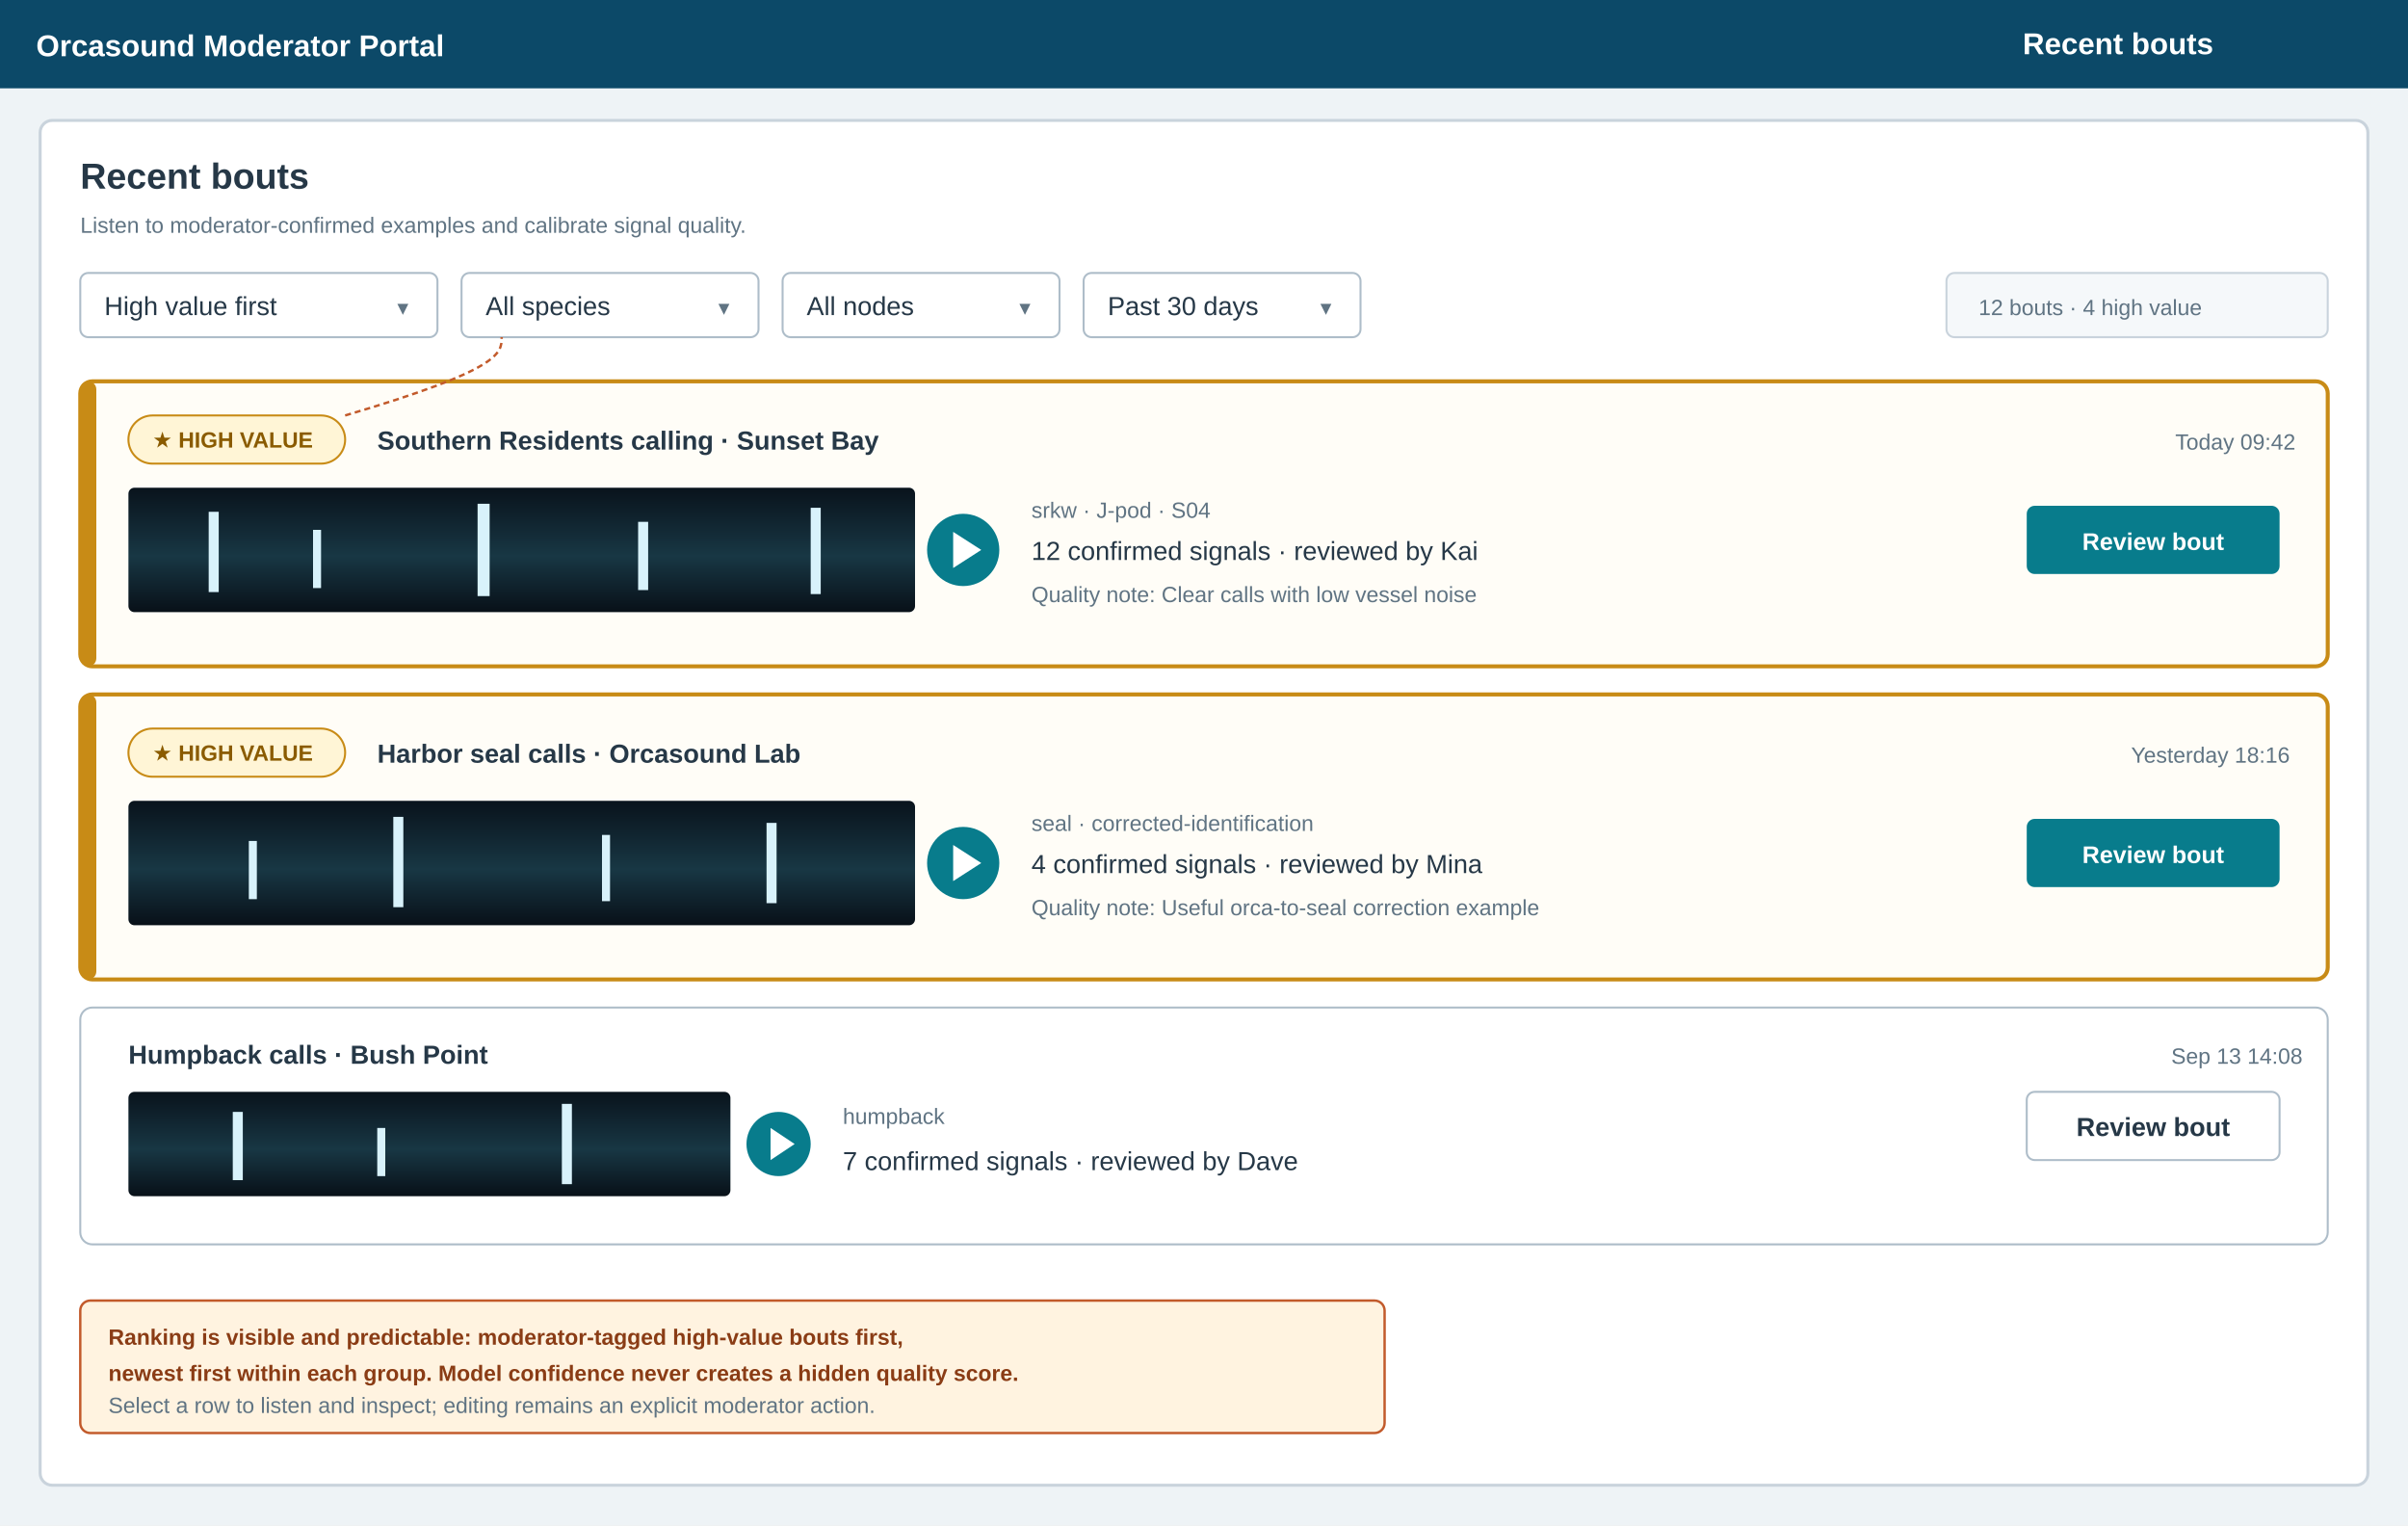
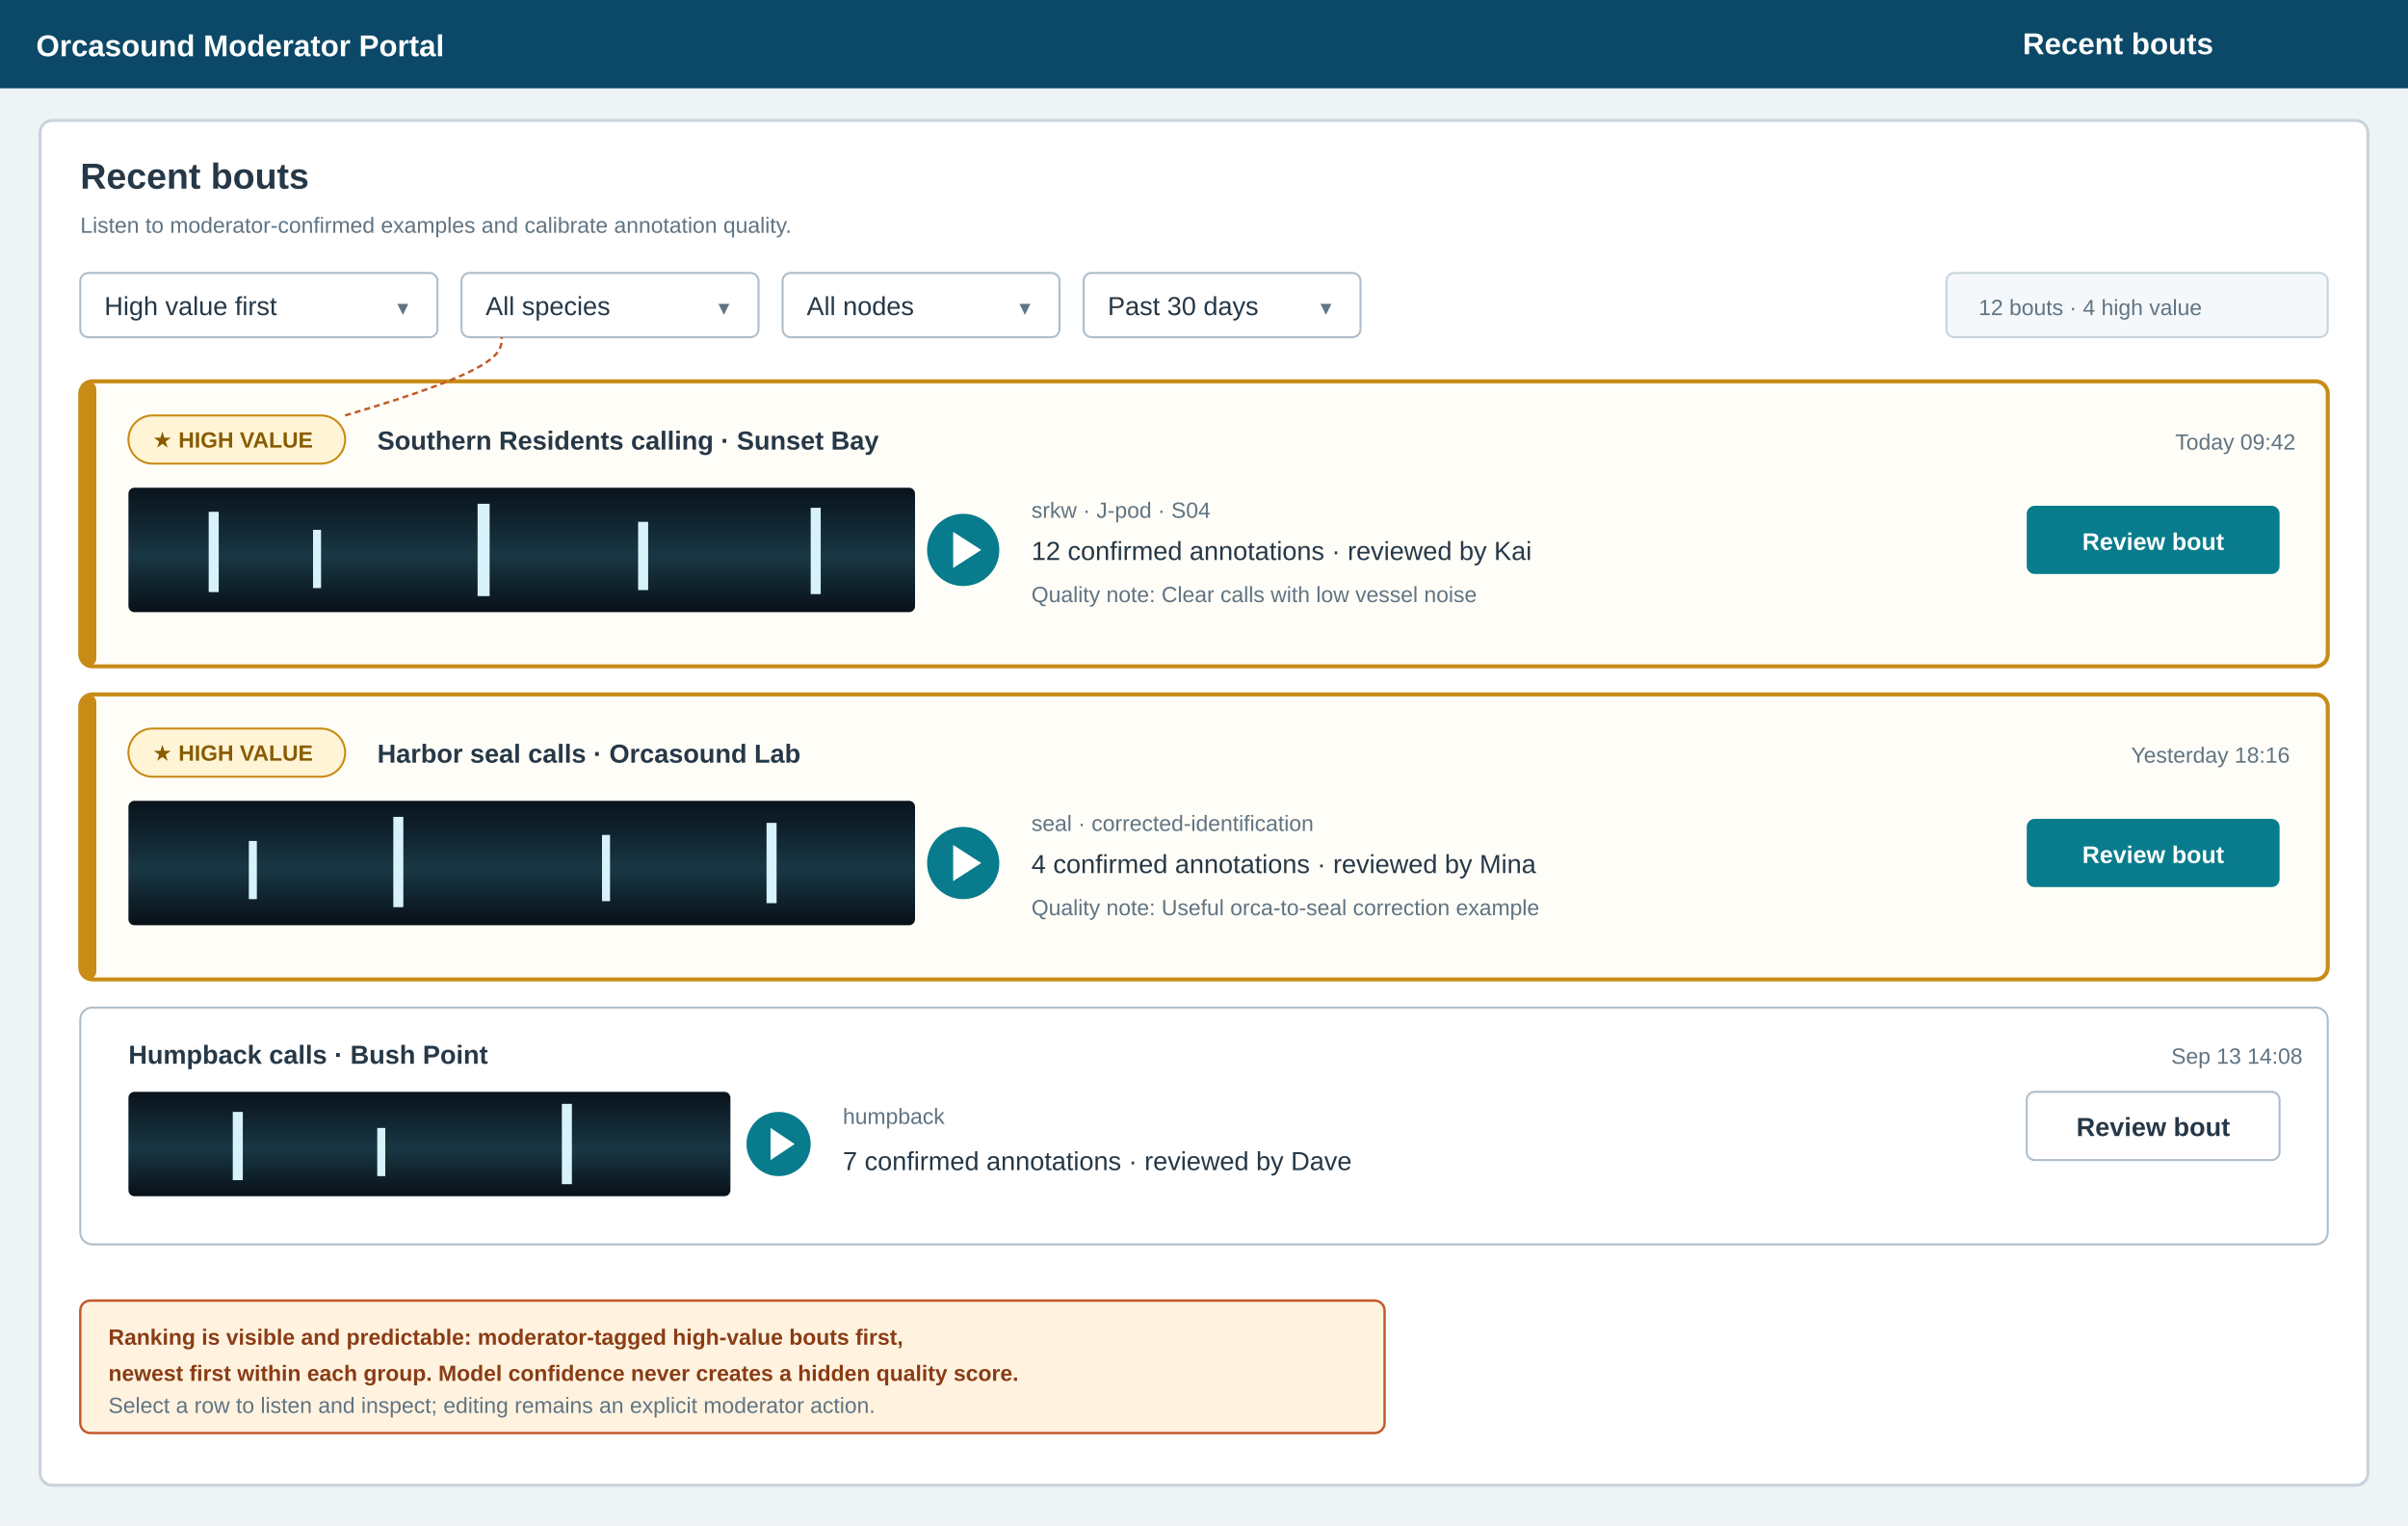
<svg xmlns="http://www.w3.org/2000/svg" width="1200" height="760" viewBox="0 0 1200 760" font-family="Segoe UI, Arial, sans-serif">
  <defs>
    <style>
      .panel{fill:#fff;stroke:#c9d3dc;stroke-width:1.5}.navy{fill:#0c4968}.title{fill:#fff;font-size:15px;font-weight:700}.heading{fill:#263847;font-size:18px;font-weight:700}.label{fill:#263847;font-size:13px}.small{fill:#607483;font-size:11px}.tiny{fill:#718493;font-size:10px}.outline{fill:#fff;stroke:#aebdc9}.chip{fill:#e8f4f8;stroke:#91bed0}.gold{fill:#fff5d6;stroke:#c88b16}.goldText{fill:#8a5b00;font-size:11px;font-weight:700}.button{fill:#087c8c}.callout{fill:#fff3e0;stroke:#c25a2b;stroke-width:1.2}.calloutText{fill:#8a3c15;font-size:11px;font-weight:600}.leader{stroke:#c25a2b;stroke-width:1.2;stroke-dasharray:3 2;fill:none}
    </style>
    <linearGradient id="spec" x1="0" y1="0" x2="0" y2="1">
      <stop offset="0" stop-color="#09131c" />
      <stop offset=".55" stop-color="#183744" />
      <stop offset="1" stop-color="#081018" />
    </linearGradient>
  </defs>
  <rect width="1200" height="760" fill="#eef3f6" />
  <rect width="1200" height="44" class="navy" />
  <text x="18" y="28" class="title" font-size="17">Orcasound Moderator Portal</text>
  <text x="1008" y="27" class="title" font-size="12">Recent bouts</text>
  <rect x="20" y="60" width="1160" height="680" rx="6" class="panel" />
  <text x="40" y="94" class="heading">Recent bouts</text>
-   <text x="40" y="116" class="small">Listen to moderator-confirmed examples and calibrate signal quality.</text>
+   <text x="40" y="116" class="small">Listen to moderator-confirmed examples and calibrate annotation quality.</text>
  <rect x="40" y="136" width="178" height="32" rx="4" class="outline" />
  <text x="52" y="157" class="label">High value first</text>
  <text x="198" y="157" class="small">▾</text>
  <rect x="230" y="136" width="148" height="32" rx="4" class="outline" />
  <text x="242" y="157" class="label">All species</text>
  <text x="358" y="157" class="small">▾</text>
  <rect x="390" y="136" width="138" height="32" rx="4" class="outline" />
  <text x="402" y="157" class="label">All nodes</text>
  <text x="508" y="157" class="small">▾</text>
  <rect x="540" y="136" width="138" height="32" rx="4" class="outline" />
  <text x="552" y="157" class="label">Past 30 days</text>
  <text x="658" y="157" class="small">▾</text>
  <rect x="970" y="136" width="190" height="32" rx="4" fill="#f5f8fa" stroke="#c9d3dc" />
  <text x="986" y="157" class="small">12 bouts · 4 high value</text>
  <rect x="40" y="190" width="1120" height="142" rx="6" fill="#fffdf7" stroke="#c88b16" stroke-width="2" />
  <rect x="40" y="190" width="8" height="142" rx="4" fill="#c88b16" />
  <rect x="64" y="207" width="108" height="24" rx="12" class="gold" />
  <text x="76" y="223" class="goldText">★ HIGH VALUE</text>
  <text x="188" y="224" class="label" font-weight="700">Southern Residents calling · Sunset Bay</text>
  <text x="1084" y="224" class="small">Today 09:42</text>
  <rect x="64" y="243" width="392" height="62" rx="3" fill="url(#spec)" />
  <g fill="#d8f2fb">
    <rect x="104" y="255" width="5" height="40" />
    <rect x="156" y="264" width="4" height="29" />
    <rect x="238" y="251" width="6" height="46" />
    <rect x="318" y="260" width="5" height="34" />
    <rect x="404" y="253" width="5" height="43" />
  </g>
  <circle cx="480" cy="274" r="18" class="button" />
  <path d="M475 265l14 9-14 9z" fill="#fff" />
  <text x="514" y="258" class="small">srkw · J-pod · S04</text>
-   <text x="514" y="279" class="label">12 confirmed signals · reviewed by Kai</text>
+   <text x="514" y="279" class="label">12 confirmed annotations · reviewed by Kai</text>
  <text x="514" y="300" class="small">Quality note: Clear calls with low vessel noise</text>
  <rect x="1010" y="252" width="126" height="34" rx="4" class="button" />
  <text x="1073" y="274" fill="#fff" font-size="12" font-weight="700" text-anchor="middle">Review bout</text>
  <rect x="40" y="346" width="1120" height="142" rx="6" fill="#fffdf7" stroke="#c88b16" stroke-width="2" />
  <rect x="40" y="346" width="8" height="142" rx="4" fill="#c88b16" />
  <rect x="64" y="363" width="108" height="24" rx="12" class="gold" />
  <text x="76" y="379" class="goldText">★ HIGH VALUE</text>
  <text x="188" y="380" class="label" font-weight="700">Harbor seal calls · Orcasound Lab</text>
  <text x="1062" y="380" class="small">Yesterday 18:16</text>
  <rect x="64" y="399" width="392" height="62" rx="3" fill="url(#spec)" />
  <g fill="#d8f2fb">
    <rect x="124" y="419" width="4" height="29" />
    <rect x="196" y="407" width="5" height="45" />
    <rect x="300" y="416" width="4" height="33" />
    <rect x="382" y="410" width="5" height="40" />
  </g>
  <circle cx="480" cy="430" r="18" class="button" />
  <path d="M475 421l14 9-14 9z" fill="#fff" />
  <text x="514" y="414" class="small">seal · corrected-identification</text>
-   <text x="514" y="435" class="label">4 confirmed signals · reviewed by Mina</text>
+   <text x="514" y="435" class="label">4 confirmed annotations · reviewed by Mina</text>
  <text x="514" y="456" class="small">Quality note: Useful orca-to-seal correction example</text>
  <rect x="1010" y="408" width="126" height="34" rx="4" class="button" />
  <text x="1073" y="430" fill="#fff" font-size="12" font-weight="700" text-anchor="middle">Review bout</text>
  <rect x="40" y="502" width="1120" height="118" rx="6" class="outline" />
  <text x="64" y="530" class="label" font-weight="700">Humpback calls · Bush Point</text>
  <text x="1082" y="530" class="small">Sep 13 14:08</text>
  <rect x="64" y="544" width="300" height="52" rx="3" fill="url(#spec)" />
  <g fill="#d8f2fb">
    <rect x="116" y="554" width="5" height="34" />
    <rect x="188" y="562" width="4" height="24" />
    <rect x="280" y="550" width="5" height="40" />
  </g>
  <circle cx="388" cy="570" r="16" class="button" />
  <path d="M384 562l12 8-12 8z" fill="#fff" />
  <text x="420" y="560" class="small">humpback</text>
-   <text x="420" y="583" class="label">7 confirmed signals · reviewed by Dave</text>
+   <text x="420" y="583" class="label">7 confirmed annotations · reviewed by Dave</text>
  <rect x="1010" y="544" width="126" height="34" rx="4" class="outline" />
  <text x="1073" y="566" class="label" font-weight="700" text-anchor="middle">Review bout</text>
  <path class="leader" d="M172 207 C250 184 250 176 250 168" />
  <rect x="40" y="648" width="650" height="66" rx="5" class="callout" />
  <text x="54" y="670" class="calloutText">Ranking is visible and predictable: moderator-tagged high-value bouts first,</text>
  <text x="54" y="688" class="calloutText">newest first within each group. Model confidence never creates a hidden quality score.</text>
  <text x="54" y="704" class="small">Select a row to listen and inspect; editing remains an explicit moderator action.</text>
</svg>
